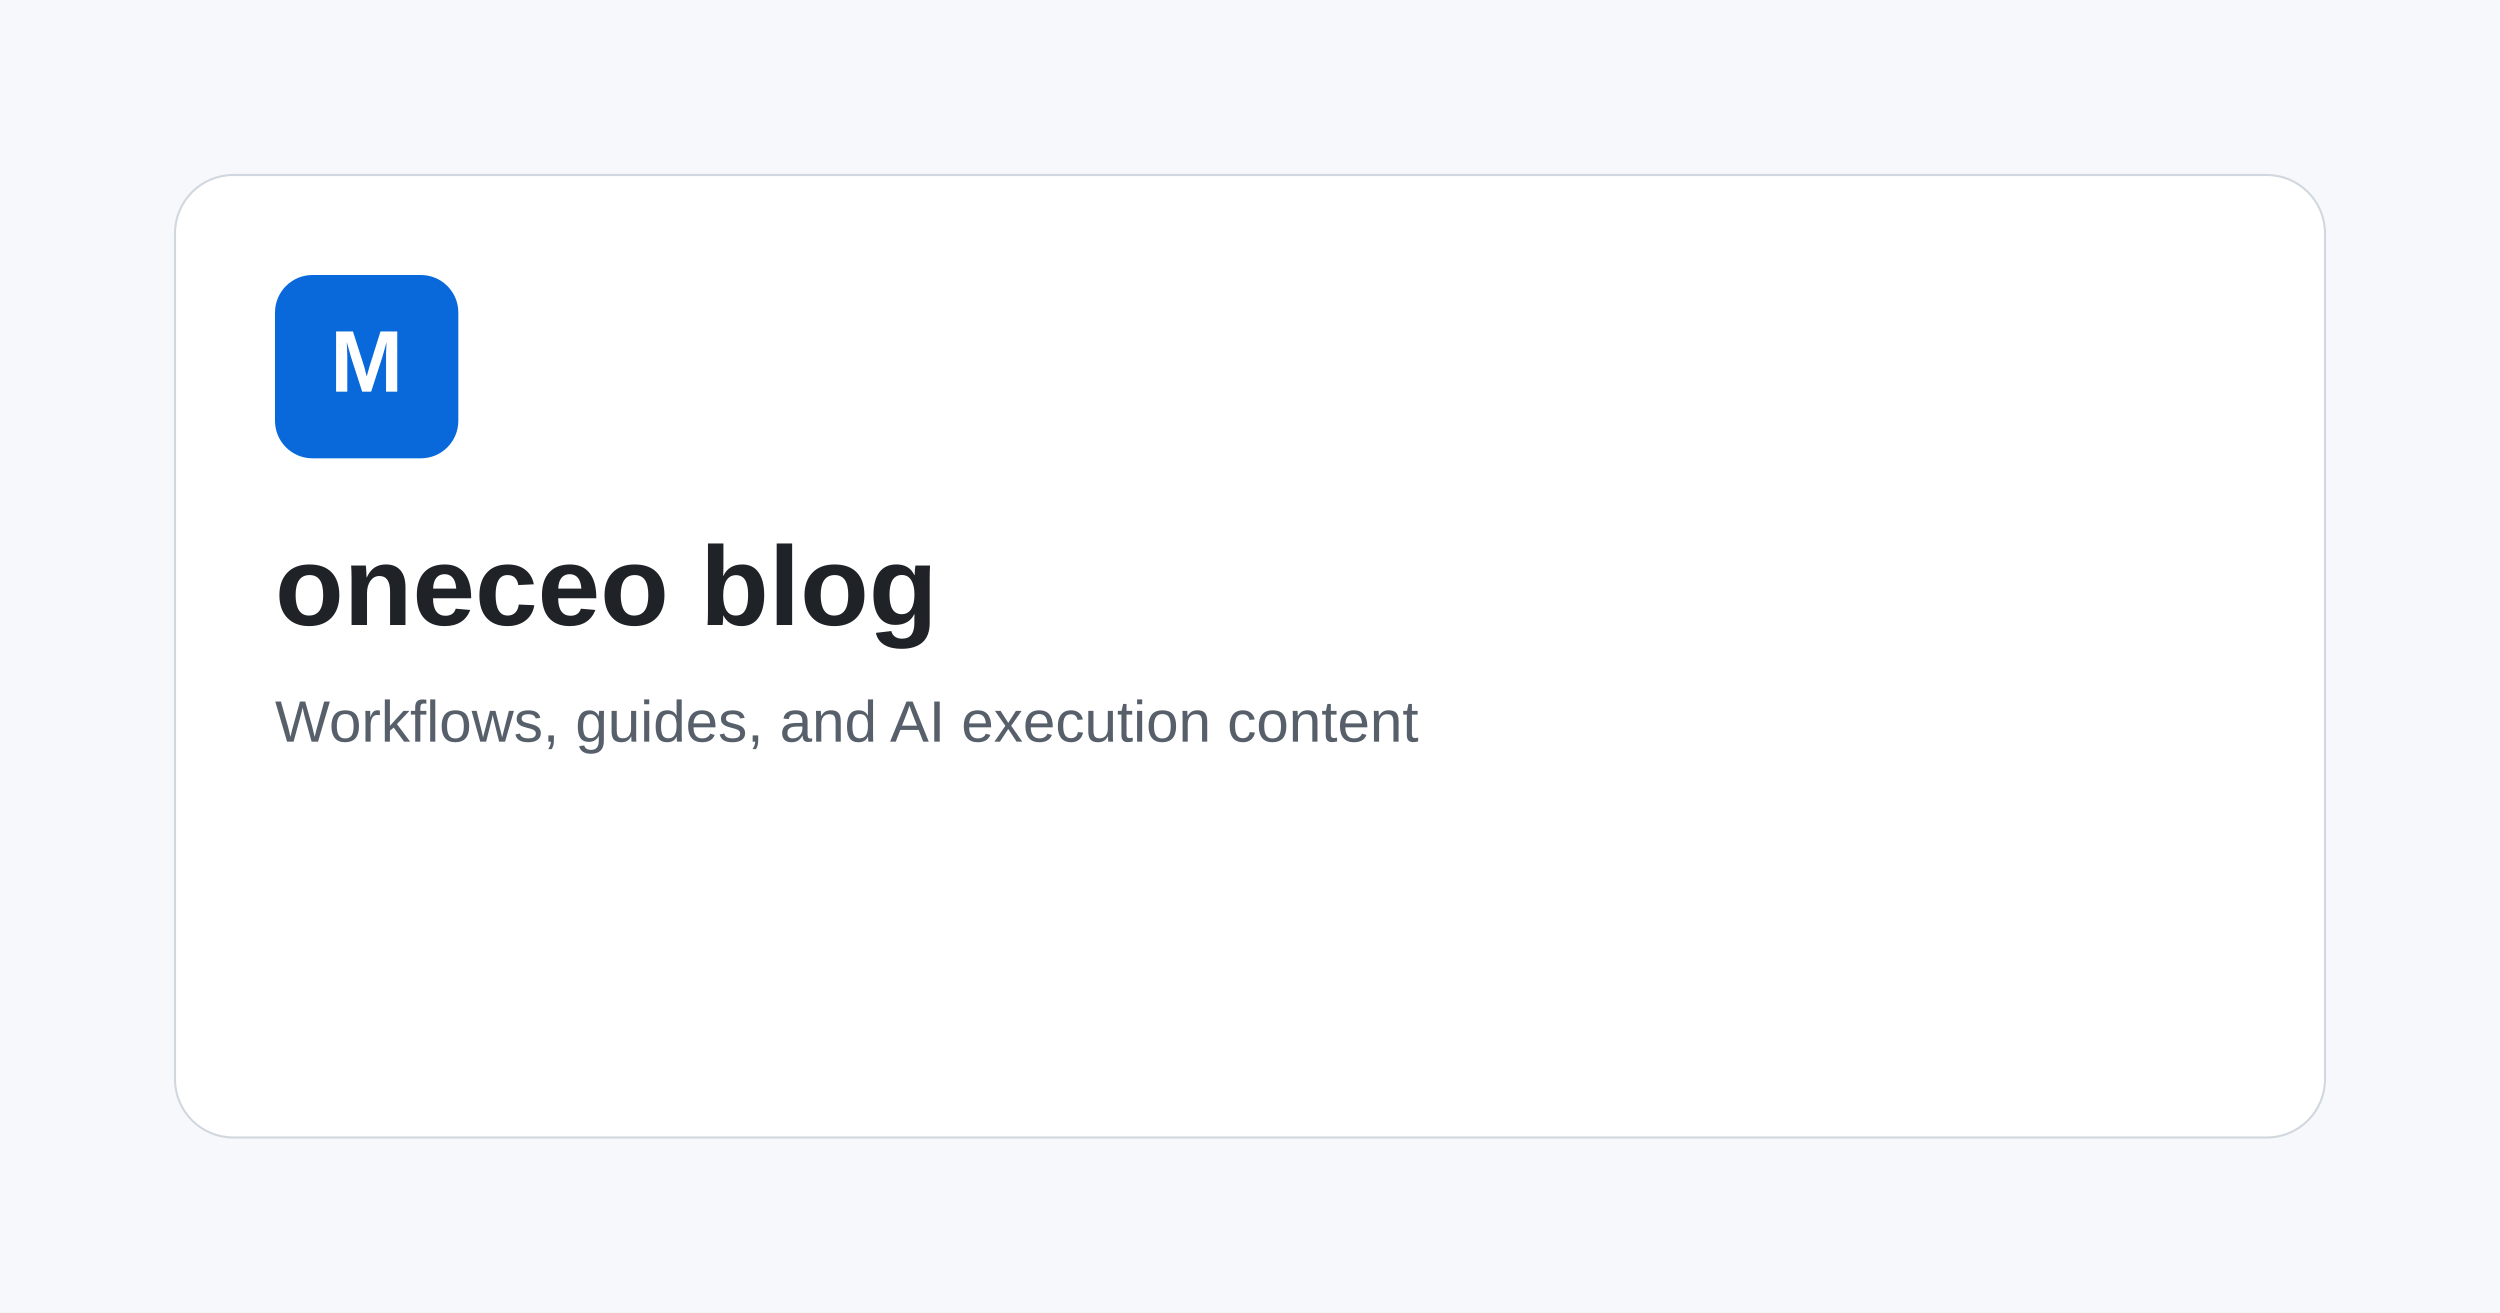
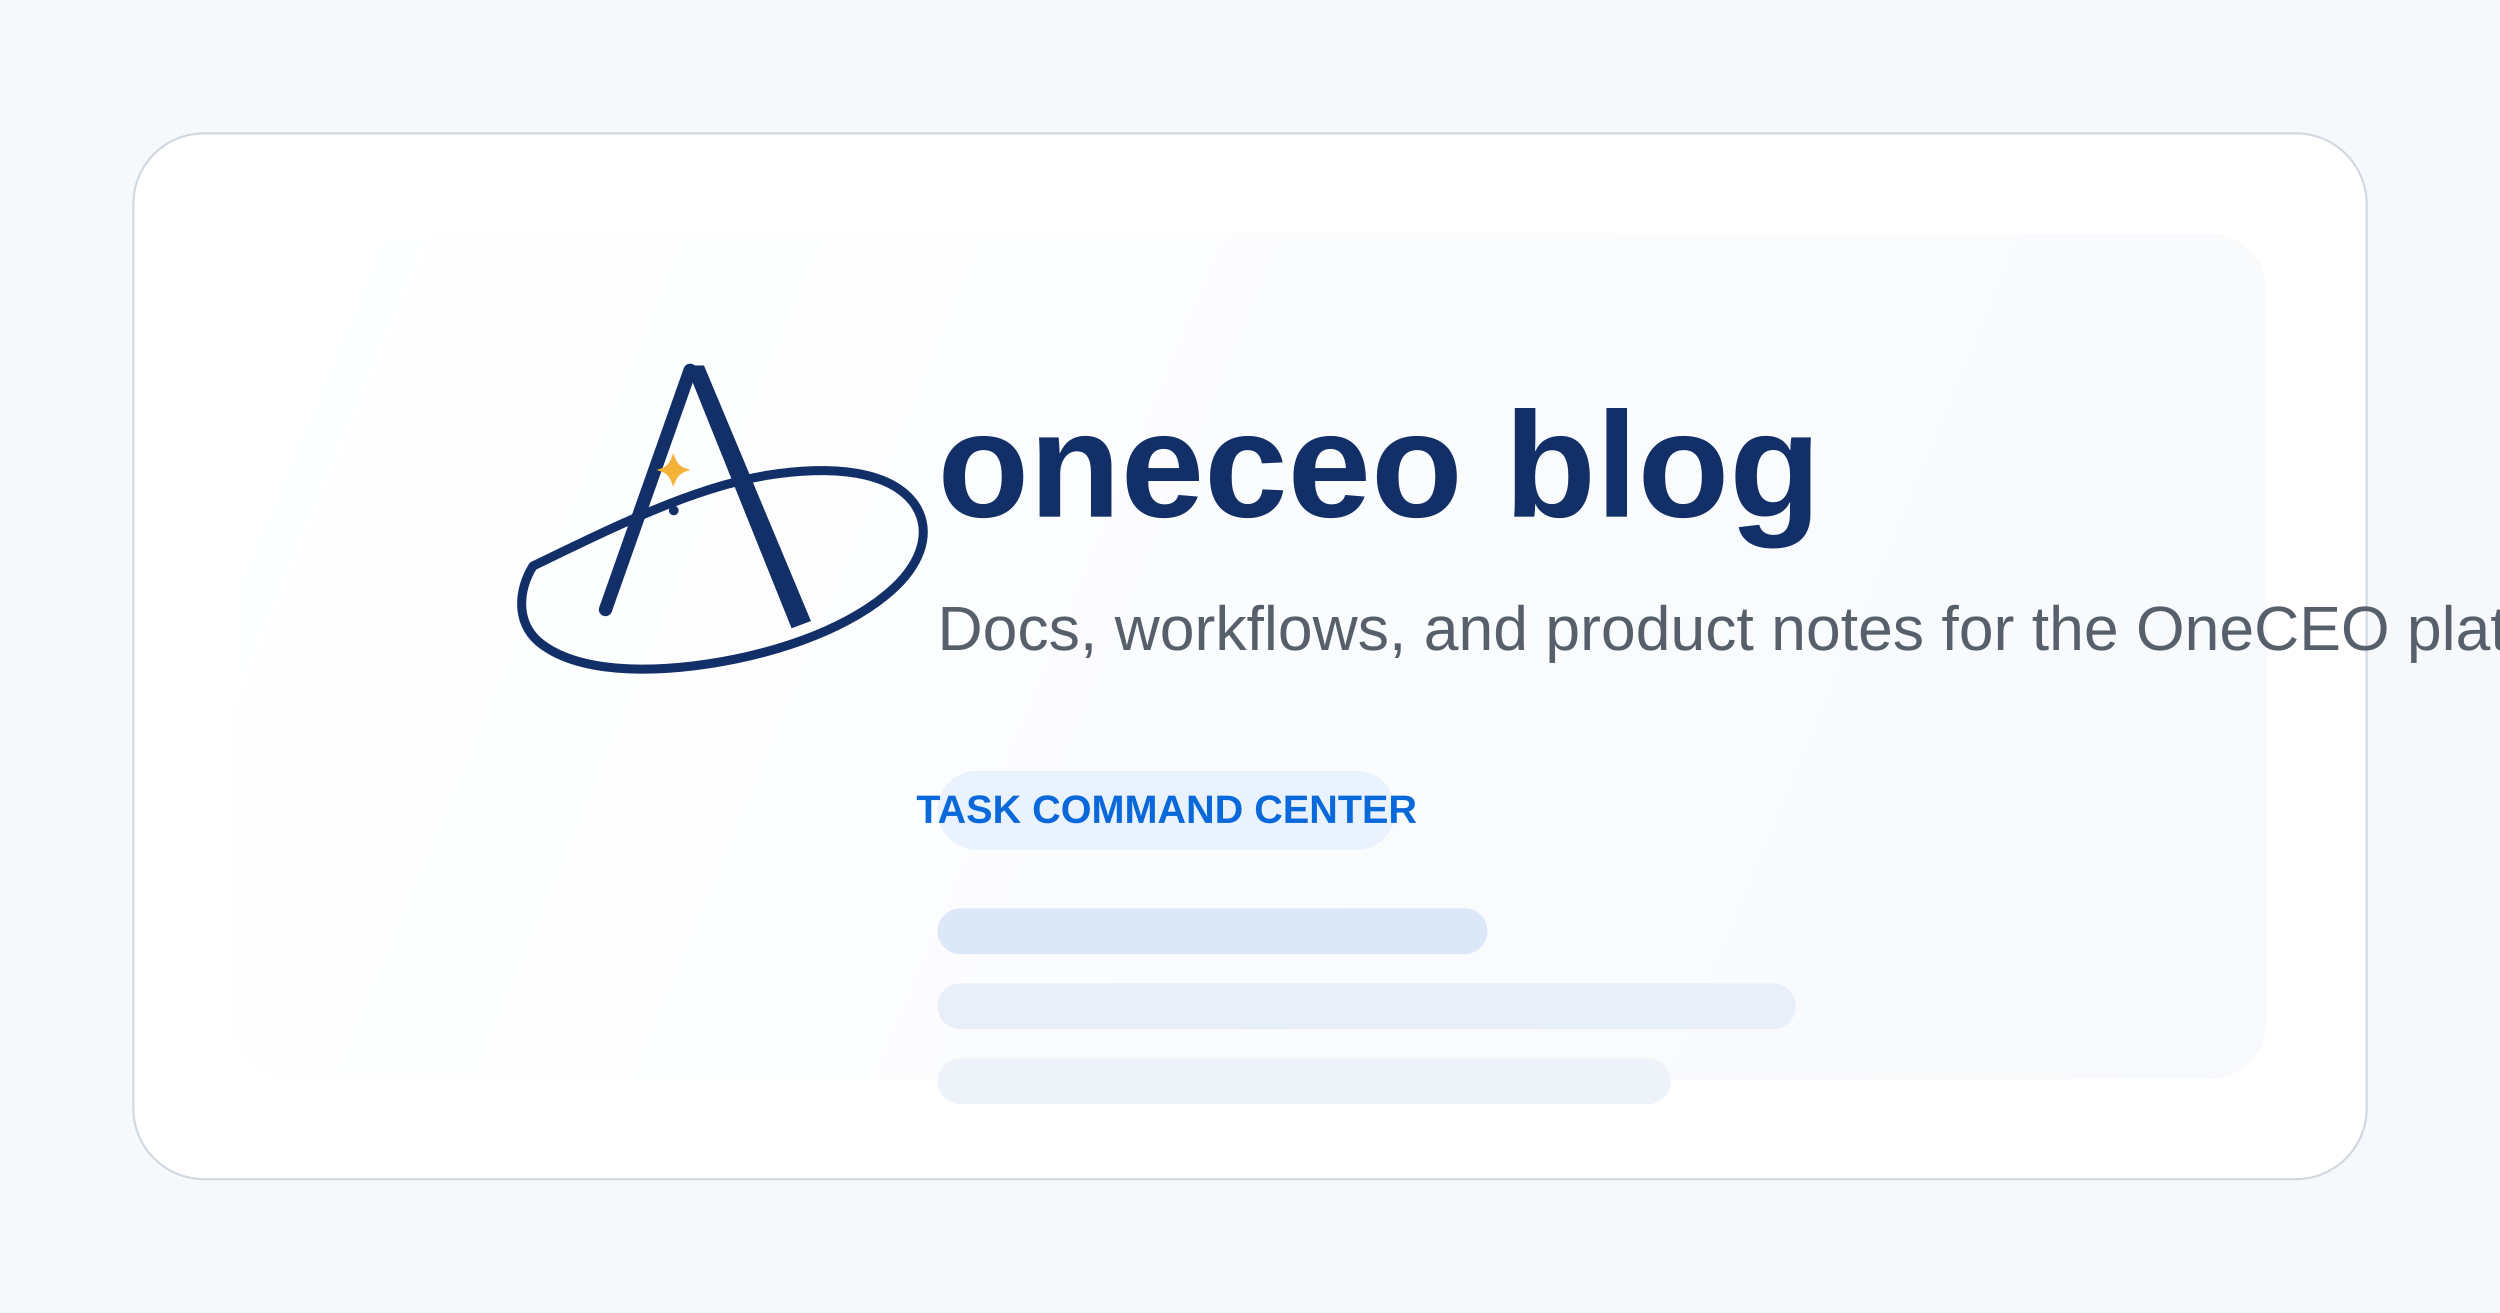
<svg xmlns="http://www.w3.org/2000/svg" width="1200" height="630" viewBox="0 0 1200 630" fill="none">
  <rect width="1200" height="630" fill="#F6F8FB" />
-   <rect x="84" y="84" width="1032" height="462" rx="28" fill="#FFFFFF" stroke="#D0D7DE" />
-   <rect x="132" y="132" width="88" height="88" rx="18" fill="#0969DA" />
-   <text x="176" y="188" text-anchor="middle" font-family="IBM Plex Sans, Arial, sans-serif" font-size="42" font-weight="700" fill="#FFFFFF">M</text>
-   <text x="132" y="300" font-family="IBM Plex Sans, Arial, sans-serif" font-size="54" font-weight="700" fill="#1F2328">oneceo blog</text>
-   <text x="132" y="356" font-family="IBM Plex Sans, Arial, sans-serif" font-size="28" fill="#57606A">Workflows, guides, and AI execution content</text>
+   <rect x="64" y="64" width="1072" height="502" rx="34" fill="#FFFFFF" stroke="#D0D7DE" />
+   <rect x="112" y="112" width="976" height="406" rx="28" fill="url(#panel)" />
+   <defs>
+     <linearGradient id="panel" x1="112" y1="112" x2="1088" y2="518" gradientUnits="userSpaceOnUse">
+       <stop stop-color="#FFFFFF" />
+       <stop offset="1" stop-color="#F7F9FC" />
+     </linearGradient>
+   </defs>
+   <g transform="translate(170 118) scale(0.29)">
+     <path d="M296 530C271 570 268 623 305 655C365 706 487 710 610 688C733 666 844 619 904 556C945 512 953 464 927 427C888 373 793 362 682 380C559 401 430 465 296 530Z" stroke="#132f67" stroke-width="15" stroke-linecap="round" stroke-linejoin="round" fill="none" />
+     <line x1="416" y1="602" x2="556" y2="206" stroke="#132f67" stroke-width="22" stroke-linecap="round" />
+     <path d="M549 198L579 198L756 621L724 633L549 198Z" fill="#132f67" />
+     <path d="M528 343C535 362 539 366 557 371C539 376 535 380 528 399C522 380 518 376 500 371C518 366 522 362 528 343Z" fill="#f5b238" />
+     <circle cx="529" cy="438" r="8" fill="#132f67" />
+   </g>
+   <text x="450" y="248" fill="#132f67" font-family="IBM Plex Sans, Avenir Next, Arial, sans-serif" font-size="72" font-weight="700">oneceo blog</text>
+   <text x="450" y="312" fill="#57606A" font-family="IBM Plex Sans, Arial, sans-serif" font-size="30">Docs, workflows, and product notes for the OneCEO platform</text>
+   <rect x="450" y="370" width="220" height="38" rx="19" fill="#EAF2FE" />
+   <text x="560" y="395" text-anchor="middle" fill="#0969DA" font-family="IBM Plex Sans, Arial, sans-serif" font-size="19" font-weight="700">TASK COMMAND CENTER</text>
+   <rect x="450" y="436" width="264" height="22" rx="11" fill="#DCE7F8" />
+   <rect x="450" y="472" width="412" height="22" rx="11" fill="#E9EFF8" />
+   <rect x="450" y="508" width="352" height="22" rx="11" fill="#EEF3F9" />
</svg>
